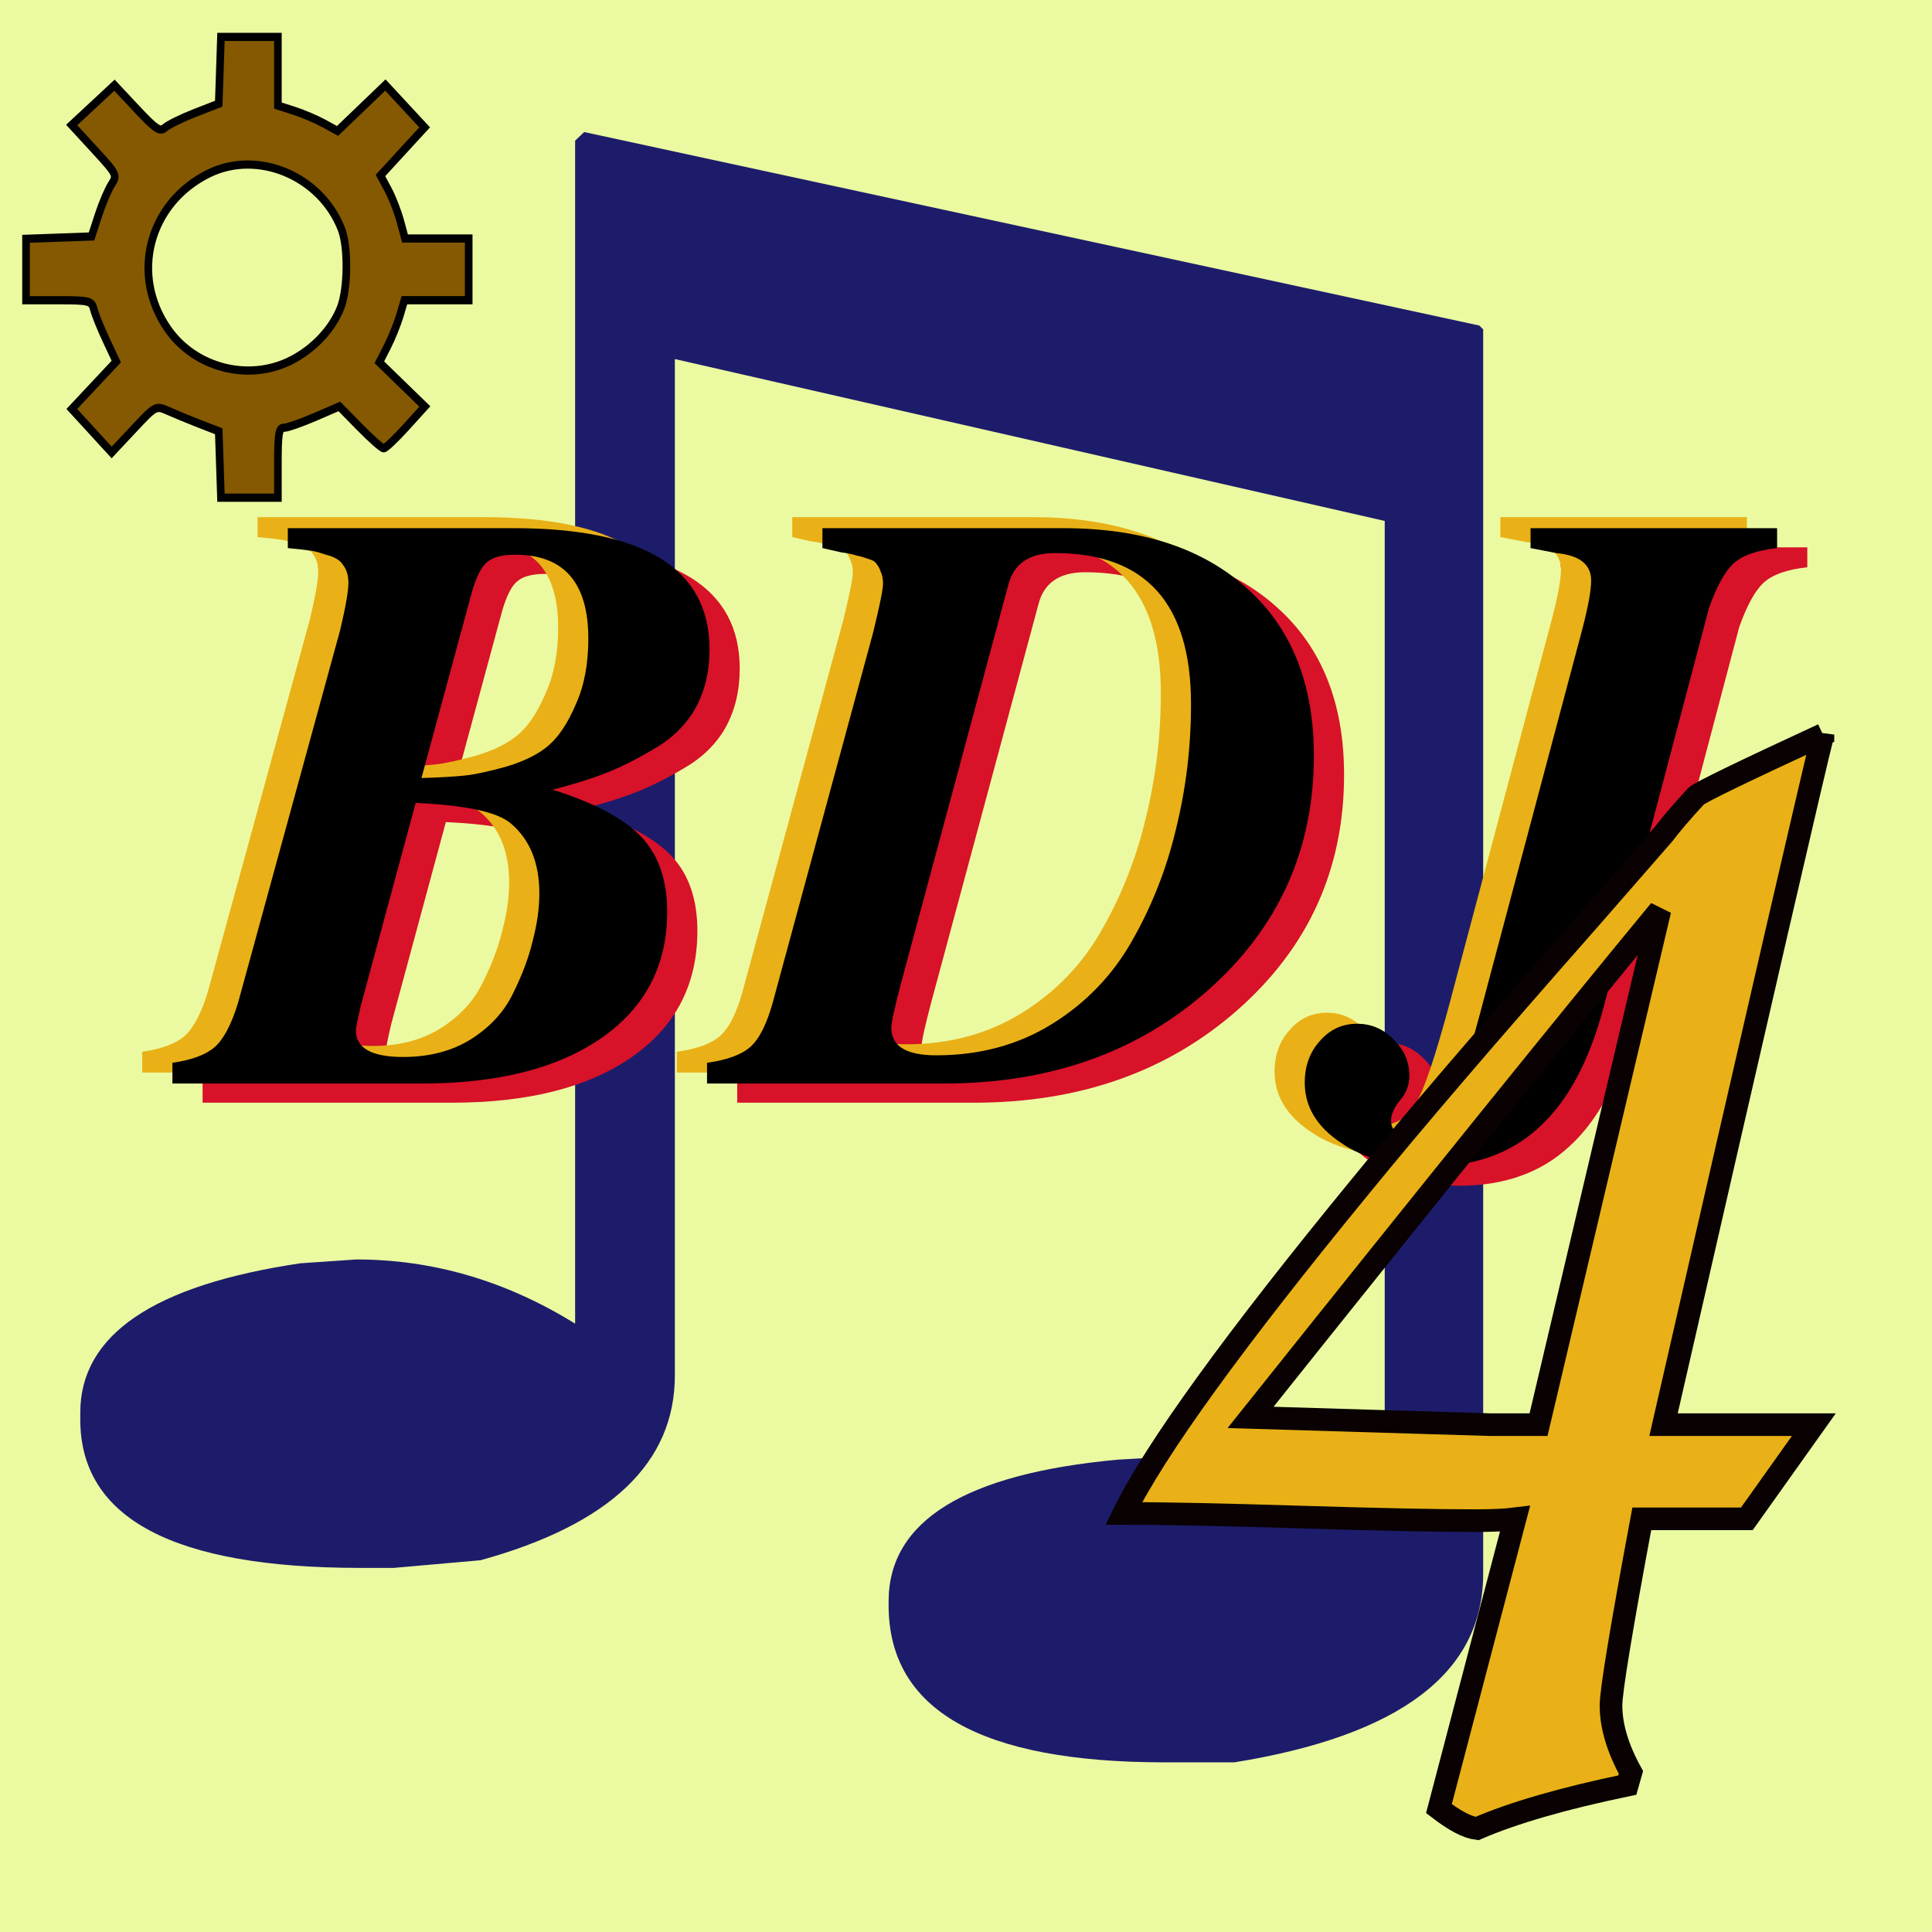
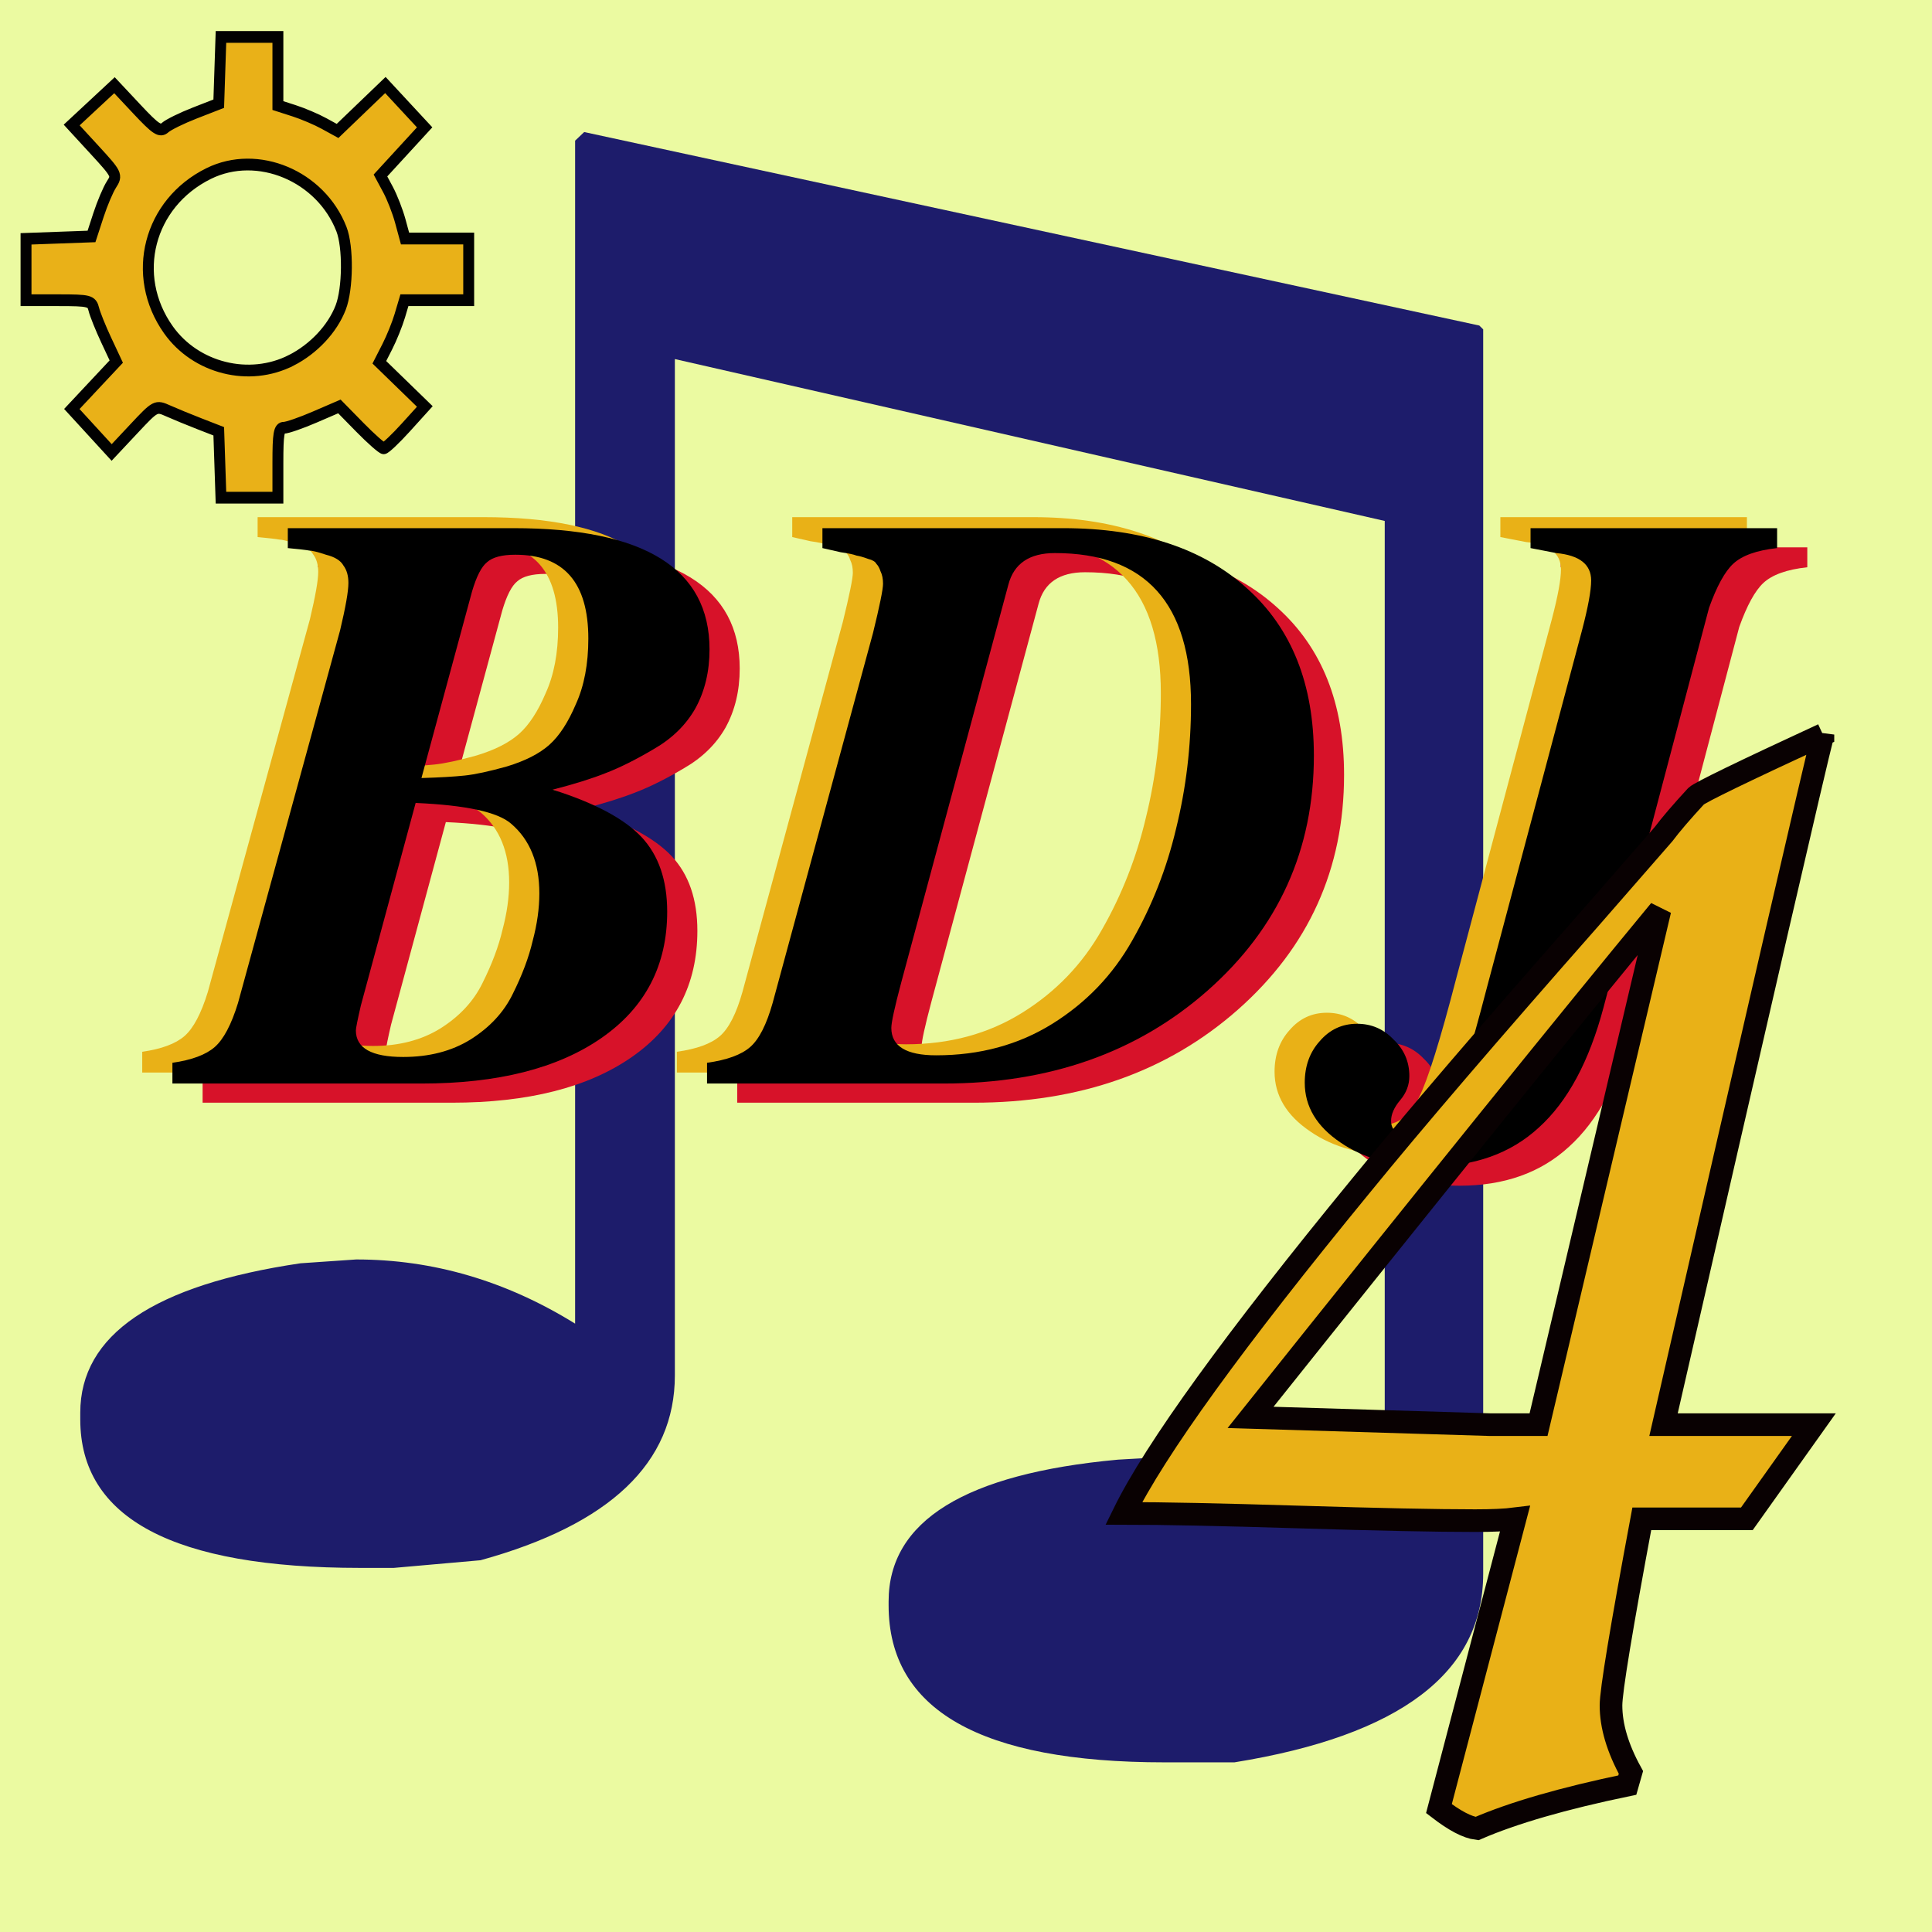
<svg xmlns="http://www.w3.org/2000/svg" width="256" height="256" id="svg4756" version="1.1" viewBox="0 0 256 256">
  <defs id="defs4758" />
  <g id="layer5" style="display:inline" transform="translate(-8.53334,-8.53334)">
    <rect style="opacity:1;fill:#e7f98b;fill-opacity:0.81;stroke:none;stroke-width:0;stroke-miterlimit:4;stroke-dasharray:none;stroke-opacity:1" id="rect4218" width="256" height="256" x="8.533" y="8.533" />
  </g>
  <g id="layer1" transform="translate(-8.53334,183.4667)" style="display:inline">
    <g aria-label="♫" transform="scale(1.162914,0.859909)" id="text4173" style="font-size:9.453px;line-height:0%;font-family:'Droid Serif';-inkscape-font-specification:'Droid Serif';letter-spacing:0px;word-spacing:0px;fill:#1d1c6b;stroke-width:0.788px">
-       <path d="m 73.901,-193.008 101.992,29.815 0.443,0.59 V 29.13 q 0,22.878 -28.339,29.077 h -7.97 q -31.439,0 -31.439,-24.206 v -0.59 q 0,-18.598 26.125,-21.845 l 5.756,-0.443 q 12.694,0 24.649,8.561 V -133.082 L 84.233,-158.027 V -1.423 q 0,20.221 -22.14,28.487 l -9.889,1.181 h -3.838 q -31.882,0 -31.882,-22.878 V 4.333 q 0,-18.007 25.092,-23.026 l 6.347,-0.59 q 13.136,0 24.944,9.889 V -191.68 Z" style="font-size:302.285px;line-height:125%" id="path1098" />
+       <path d="m 73.901,-193.008 101.992,29.815 0.443,0.59 V 29.13 q 0,22.878 -28.339,29.077 h -7.97 q -31.439,0 -31.439,-24.206 v -0.59 q 0,-18.598 26.125,-21.845 l 5.756,-0.443 q 12.694,0 24.649,8.561 V -133.082 L 84.233,-158.027 V -1.423 q 0,20.221 -22.14,28.487 l -9.889,1.181 h -3.838 q -31.882,0 -31.882,-22.878 V 4.333 q 0,-18.007 25.092,-23.026 l 6.347,-0.59 q 13.136,0 24.944,9.889 V -191.68 Z" style="font-size:302.285px;line-height:125%" id="path1360" />
    </g>
  </g>
  <g id="layer4" style="display:inline" transform="translate(-8.53334,-8.53334)">
    <g id="g39" transform="translate(9.734391,-6.647381)">
      <g aria-label="BDJ" id="text4150" style="line-height:0%;letter-spacing:0px;word-spacing:0px;display:inline;fill:#d71229;stroke-width:1px">
-         <path d="m 48.965,94.965 q 0,-1.43 -0.66,-2.31 -0.55,-0.99 -2.31,-1.43 -1.65,-0.55 -2.2,-0.55 -0.55,-0.11 -2.86,-0.33 v -2.64 h 29.92 q 25.96,0 25.96,16.06 0,4.4 -1.87,7.81 -1.87,3.3 -5.5,5.39 -3.52,2.09 -6.38,3.19 -2.75,1.1 -7.04,2.2 8.36,2.64 11.77,6.27 3.41,3.63 3.41,9.9 0,10.67 -8.69,16.72 -8.69,6.05 -23.87,6.05 h -33 v -2.75 q 3.85,-0.55 5.61,-2.09 1.76,-1.54 3.08,-5.83 l 13.53,-49.39 q 1.1,-4.62 1.1,-6.27 z m 7.26,62.81 q 5.17,0 8.91,-2.31 3.85,-2.42 5.61,-6.05 1.87,-3.74 2.64,-7.04 0.88,-3.3 0.88,-6.27 0,-6.05 -3.74,-9.24 -2.64,-2.31 -12.65,-2.75 l -7.26,26.84 q -0.66,2.86 -0.66,3.3 0,3.52 6.27,3.52 z m 2.42,-36.96 q 3.63,-0.11 5.72,-0.33 2.09,-0.22 5.61,-1.21 3.63,-1.1 5.61,-2.86 1.98,-1.76 3.52,-5.39 1.65,-3.63 1.65,-8.69 0,-11.11 -9.68,-11.11 -2.64,0 -3.74,0.99 -1.1,0.88 -1.98,3.85 z" style="font-style:italic;font-weight:bold;font-size:110px;line-height:1.25;font-family:Kinnari;-inkscape-font-specification:'Kinnari Bold Italic'" id="path1073" />
-         <path d="m 119.805,95.075 q 0,-0.99 -0.33,-1.65 -0.22,-0.66 -0.55,-0.99 -0.22,-0.44 -1.1,-0.66 -0.88,-0.33 -1.54,-0.44 -0.55,-0.22 -2.09,-0.44 -1.43,-0.33 -2.42,-0.55 v -2.64 h 31.9 q 15.62,0 24.42,8.03 8.8,7.92 8.8,22.11 0,18.7 -14.08,31.13 -13.97,12.32 -34.98,12.32 H 96.485 v -2.75 q 3.96,-0.55 5.72,-2.09 1.76,-1.54 2.97,-5.83 l 13.31,-49.06 q 1.32,-5.39 1.32,-6.49 z m 16.61,0.11 -14.19,52.69 q -1.32,4.95 -1.32,6.05 0,3.63 5.94,3.63 8.69,0 15.4,-4.18 6.71,-4.18 10.56,-11 3.96,-6.93 5.83,-14.85 1.98,-8.03 1.98,-16.5 0,-20.02 -18.04,-20.02 -5.06,0 -6.16,4.18 z" style="font-style:italic;font-weight:bold;font-size:110px;line-height:1.25;font-family:Kinnari;-inkscape-font-specification:'Kinnari Bold Italic'" id="path1075" />
-         <path d="m 189.545,160.305 q 0,1.76 -1.21,3.19 -1.21,1.43 -1.21,2.75 0,1.98 2.86,1.98 3.08,0 4.84,-3.63 1.76,-3.52 4.95,-15.84 l 12.65,-47.52 q 1.21,-4.62 1.21,-6.6 0,-3.19 -4.62,-3.63 l -3.41,-0.66 v -2.64 h 32.67 v 2.64 q -4.07,0.44 -5.83,2.09 -1.65,1.54 -3.19,5.83 l -13.97,52.91 q -2.86,10.78 -8.58,15.95 -5.61,5.17 -14.52,5.17 -7.15,0 -11.77,-3.19 -4.73,-3.19 -4.73,-7.92 0,-3.3 1.98,-5.5 1.98,-2.31 4.95,-2.31 2.86,0 4.84,2.09 2.09,1.98 2.09,4.84 z" style="font-style:italic;font-weight:bold;font-size:110px;line-height:1.25;font-family:Kinnari;-inkscape-font-specification:'Kinnari Bold Italic'" id="path1077" />
+         <path d="m 48.965,94.965 q 0,-1.43 -0.66,-2.31 -0.55,-0.99 -2.31,-1.43 -1.65,-0.55 -2.2,-0.55 -0.55,-0.11 -2.86,-0.33 v -2.64 h 29.92 q 25.96,0 25.96,16.06 0,4.4 -1.87,7.81 -1.87,3.3 -5.5,5.39 -3.52,2.09 -6.38,3.19 -2.75,1.1 -7.04,2.2 8.36,2.64 11.77,6.27 3.41,3.63 3.41,9.9 0,10.67 -8.69,16.72 -8.69,6.05 -23.87,6.05 h -33 v -2.75 q 3.85,-0.55 5.61,-2.09 1.76,-1.54 3.08,-5.83 l 13.53,-49.39 q 1.1,-4.62 1.1,-6.27 z m 7.26,62.81 q 5.17,0 8.91,-2.31 3.85,-2.42 5.61,-6.05 1.87,-3.74 2.64,-7.04 0.88,-3.3 0.88,-6.27 0,-6.05 -3.74,-9.24 -2.64,-2.31 -12.65,-2.75 l -7.26,26.84 q -0.66,2.86 -0.66,3.3 0,3.52 6.27,3.52 z m 2.42,-36.96 q 3.63,-0.11 5.72,-0.33 2.09,-0.22 5.61,-1.21 3.63,-1.1 5.61,-2.86 1.98,-1.76 3.52,-5.39 1.65,-3.63 1.65,-8.69 0,-11.11 -9.68,-11.11 -2.64,0 -3.74,0.99 -1.1,0.88 -1.98,3.85 z" style="font-style:italic;font-weight:bold;font-size:110px;line-height:1.25;font-family:Kinnari;-inkscape-font-specification:'Kinnari Bold Italic'" id="path1335" />
+         <path d="m 119.805,95.075 q 0,-0.99 -0.33,-1.65 -0.22,-0.66 -0.55,-0.99 -0.22,-0.44 -1.1,-0.66 -0.88,-0.33 -1.54,-0.44 -0.55,-0.22 -2.09,-0.44 -1.43,-0.33 -2.42,-0.55 v -2.64 h 31.9 q 15.62,0 24.42,8.03 8.8,7.92 8.8,22.11 0,18.7 -14.08,31.13 -13.97,12.32 -34.98,12.32 H 96.485 v -2.75 q 3.96,-0.55 5.72,-2.09 1.76,-1.54 2.97,-5.83 l 13.31,-49.06 q 1.32,-5.39 1.32,-6.49 z m 16.61,0.11 -14.19,52.69 q -1.32,4.95 -1.32,6.05 0,3.63 5.94,3.63 8.69,0 15.4,-4.18 6.71,-4.18 10.56,-11 3.96,-6.93 5.83,-14.85 1.98,-8.03 1.98,-16.5 0,-20.02 -18.04,-20.02 -5.06,0 -6.16,4.18 z" style="font-style:italic;font-weight:bold;font-size:110px;line-height:1.25;font-family:Kinnari;-inkscape-font-specification:'Kinnari Bold Italic'" id="path1337" />
+         <path d="m 189.545,160.305 q 0,1.76 -1.21,3.19 -1.21,1.43 -1.21,2.75 0,1.98 2.86,1.98 3.08,0 4.84,-3.63 1.76,-3.52 4.95,-15.84 l 12.65,-47.52 q 1.21,-4.62 1.21,-6.6 0,-3.19 -4.62,-3.63 l -3.41,-0.66 v -2.64 h 32.67 v 2.64 q -4.07,0.44 -5.83,2.09 -1.65,1.54 -3.19,5.83 l -13.97,52.91 q -2.86,10.78 -8.58,15.95 -5.61,5.17 -14.52,5.17 -7.15,0 -11.77,-3.19 -4.73,-3.19 -4.73,-7.92 0,-3.3 1.98,-5.5 1.98,-2.31 4.95,-2.31 2.86,0 4.84,2.09 2.09,1.98 2.09,4.84 z" style="font-style:italic;font-weight:bold;font-size:110px;line-height:1.25;font-family:Kinnari;-inkscape-font-specification:'Kinnari Bold Italic'" id="path1339" />
      </g>
      <g aria-label="BDJ" id="text4150-7" style="line-height:0%;letter-spacing:0px;word-spacing:0px;display:inline;fill:#e9b117;stroke-width:1px">
-         <path d="m 40.965,90.965 q 0,-1.43 -0.66,-2.31 -0.55,-0.99 -2.31,-1.43 -1.65,-0.55 -2.2,-0.55 -0.55,-0.11 -2.86,-0.33 v -2.64 h 29.92 q 25.96,0 25.96,16.06 0,4.4 -1.87,7.81 -1.87,3.3 -5.5,5.39 -3.52,2.09 -6.38,3.19 -2.75,1.1 -7.04,2.2 8.36,2.64 11.77,6.27 3.41,3.63 3.41,9.9 0,10.67 -8.69,16.72 -8.69,6.05 -23.87,6.05 h -33 v -2.75 q 3.85,-0.55 5.61,-2.09 1.76,-1.54 3.08,-5.83 l 13.53,-49.39 q 1.1,-4.62 1.1,-6.27 z m 7.26,62.81 q 5.17,0 8.91,-2.31 3.85,-2.42 5.61,-6.05 1.87,-3.74 2.64,-7.04 0.88,-3.3 0.88,-6.27 0,-6.05 -3.74,-9.24 -2.64,-2.31 -12.65,-2.75 l -7.26,26.84 q -0.66,2.86 -0.66,3.3 0,3.52 6.27,3.52 z m 2.42,-36.96 q 3.63,-0.11 5.72,-0.33 2.09,-0.22 5.61,-1.21 3.63,-1.1 5.61,-2.86 1.98,-1.76 3.52,-5.39 1.65,-3.63 1.65,-8.69 0,-11.11 -9.68,-11.11 -2.64,0 -3.74,0.99 -1.1,0.88 -1.98,3.85 z" style="font-style:italic;font-weight:bold;font-size:110px;line-height:1.25;font-family:Kinnari;-inkscape-font-specification:'Kinnari Bold Italic'" id="path1048" />
-         <path d="m 111.805,91.075 q 0,-0.99 -0.33,-1.65 -0.22,-0.66 -0.55,-0.99 -0.22,-0.44 -1.1,-0.66 -0.88,-0.33 -1.54,-0.44 -0.55,-0.22 -2.09,-0.44 -1.43,-0.33 -2.42,-0.55 v -2.64 h 31.9 q 15.62,0 24.42,8.03 8.8,7.92 8.8,22.11 0,18.7 -14.08,31.13 -13.97,12.32 -34.98,12.32 H 88.485 v -2.75 q 3.96,-0.55 5.72,-2.09 1.76,-1.54 2.97,-5.83 L 110.485,97.565 q 1.32,-5.39 1.32,-6.49 z m 16.61,0.11 -14.19,52.69 q -1.32,4.95 -1.32,6.05 0,3.63 5.94,3.63 8.69,0 15.4,-4.18 6.71,-4.18 10.56,-11 3.96,-6.93 5.83,-14.85 1.98,-8.03 1.98,-16.5 0,-20.02 -18.04,-20.02 -5.06,0 -6.16,4.18 z" style="font-style:italic;font-weight:bold;font-size:110px;line-height:1.25;font-family:Kinnari;-inkscape-font-specification:'Kinnari Bold Italic'" id="path1050" />
-         <path d="m 181.545,156.305 q 0,1.76 -1.21,3.19 -1.21,1.43 -1.21,2.75 0,1.98 2.86,1.98 3.08,0 4.84,-3.63 1.76,-3.52 4.95,-15.84 l 12.65,-47.52 q 1.21,-4.62 1.21,-6.6 0,-3.19 -4.62,-3.63 l -3.41,-0.66 v -2.64 h 32.67 v 2.64 q -4.07,0.44 -5.83,2.09 -1.65,1.54 -3.19,5.83 l -13.97,52.91 q -2.86,10.78 -8.58,15.95 -5.61,5.17 -14.52,5.17 -7.15,0 -11.77,-3.19 -4.73,-3.19 -4.73,-7.92 0,-3.3 1.98,-5.5 1.98,-2.31 4.95,-2.31 2.86,0 4.84,2.09 2.09,1.98 2.09,4.84 z" style="font-style:italic;font-weight:bold;font-size:110px;line-height:1.25;font-family:Kinnari;-inkscape-font-specification:'Kinnari Bold Italic'" id="path1052" />
+         <path d="m 40.965,90.965 q 0,-1.43 -0.66,-2.31 -0.55,-0.99 -2.31,-1.43 -1.65,-0.55 -2.2,-0.55 -0.55,-0.11 -2.86,-0.33 v -2.64 h 29.92 q 25.96,0 25.96,16.06 0,4.4 -1.87,7.81 -1.87,3.3 -5.5,5.39 -3.52,2.09 -6.38,3.19 -2.75,1.1 -7.04,2.2 8.36,2.64 11.77,6.27 3.41,3.63 3.41,9.9 0,10.67 -8.69,16.72 -8.69,6.05 -23.87,6.05 h -33 v -2.75 q 3.85,-0.55 5.61,-2.09 1.76,-1.54 3.08,-5.83 l 13.53,-49.39 q 1.1,-4.62 1.1,-6.27 z m 7.26,62.81 q 5.17,0 8.91,-2.31 3.85,-2.42 5.61,-6.05 1.87,-3.74 2.64,-7.04 0.88,-3.3 0.88,-6.27 0,-6.05 -3.74,-9.24 -2.64,-2.31 -12.65,-2.75 l -7.26,26.84 q -0.66,2.86 -0.66,3.3 0,3.52 6.27,3.52 z m 2.42,-36.96 q 3.63,-0.11 5.72,-0.33 2.09,-0.22 5.61,-1.21 3.63,-1.1 5.61,-2.86 1.98,-1.76 3.52,-5.39 1.65,-3.63 1.65,-8.69 0,-11.11 -9.68,-11.11 -2.64,0 -3.74,0.99 -1.1,0.88 -1.98,3.85 z" style="font-style:italic;font-weight:bold;font-size:110px;line-height:1.25;font-family:Kinnari;-inkscape-font-specification:'Kinnari Bold Italic'" id="path1310" />
+         <path d="m 111.805,91.075 q 0,-0.99 -0.33,-1.65 -0.22,-0.66 -0.55,-0.99 -0.22,-0.44 -1.1,-0.66 -0.88,-0.33 -1.54,-0.44 -0.55,-0.22 -2.09,-0.44 -1.43,-0.33 -2.42,-0.55 v -2.64 h 31.9 q 15.62,0 24.42,8.03 8.8,7.92 8.8,22.11 0,18.7 -14.08,31.13 -13.97,12.32 -34.98,12.32 H 88.485 v -2.75 q 3.96,-0.55 5.72,-2.09 1.76,-1.54 2.97,-5.83 L 110.485,97.565 q 1.32,-5.39 1.32,-6.49 z m 16.61,0.11 -14.19,52.69 q -1.32,4.95 -1.32,6.05 0,3.63 5.94,3.63 8.69,0 15.4,-4.18 6.71,-4.18 10.56,-11 3.96,-6.93 5.83,-14.85 1.98,-8.03 1.98,-16.5 0,-20.02 -18.04,-20.02 -5.06,0 -6.16,4.18 z" style="font-style:italic;font-weight:bold;font-size:110px;line-height:1.25;font-family:Kinnari;-inkscape-font-specification:'Kinnari Bold Italic'" id="path1312" />
+         <path d="m 181.545,156.305 q 0,1.76 -1.21,3.19 -1.21,1.43 -1.21,2.75 0,1.98 2.86,1.98 3.08,0 4.84,-3.63 1.76,-3.52 4.95,-15.84 l 12.65,-47.52 q 1.21,-4.62 1.21,-6.6 0,-3.19 -4.62,-3.63 l -3.41,-0.66 v -2.64 h 32.67 v 2.64 q -4.07,0.44 -5.83,2.09 -1.65,1.54 -3.19,5.83 l -13.97,52.91 q -2.86,10.78 -8.58,15.95 -5.61,5.17 -14.52,5.17 -7.15,0 -11.77,-3.19 -4.73,-3.19 -4.73,-7.92 0,-3.3 1.98,-5.5 1.98,-2.31 4.95,-2.31 2.86,0 4.84,2.09 2.09,1.98 2.09,4.84 z" style="font-style:italic;font-weight:bold;font-size:110px;line-height:1.25;font-family:Kinnari;-inkscape-font-specification:'Kinnari Bold Italic'" id="path1314" />
      </g>
      <g aria-label="BDJ" id="text4150-6" style="line-height:0%;letter-spacing:0px;word-spacing:0px;display:inline;stroke-width:1px">
-         <path d="m 44.965,92.425 q 0,-1.43 -0.66,-2.31 -0.55,-0.99 -2.31,-1.43 -1.65,-0.55 -2.2,-0.55 -0.55,-0.11 -2.86,-0.33 v -2.64 h 29.92 q 25.96,0 25.96,16.06 0,4.4 -1.87,7.81 -1.87,3.3 -5.5,5.39 -3.52,2.09 -6.38,3.19 -2.75,1.1 -7.04,2.2 8.36,2.64 11.77,6.27 3.41,3.63 3.41,9.9 0,10.67 -8.69,16.72 -8.69,6.05 -23.87,6.05 h -33 v -2.75 q 3.85,-0.55 5.61,-2.09 1.76,-1.54 3.08,-5.83 l 13.53,-49.39 q 1.1,-4.62 1.1,-6.27 z m 7.26,62.81 q 5.17,0 8.91,-2.31 3.85,-2.42 5.61,-6.05 1.87,-3.74 2.64,-7.04 0.88,-3.3 0.88,-6.27 0,-6.05 -3.74,-9.24 -2.64,-2.31 -12.65,-2.75 l -7.26,26.84 q -0.66,2.86 -0.66,3.3 0,3.52 6.27,3.52 z m 2.42,-36.96 q 3.63,-0.11 5.72,-0.33 2.09,-0.22 5.61,-1.21 3.63,-1.1 5.61,-2.86 1.98,-1.76 3.52,-5.39 1.65,-3.63 1.65,-8.69 0,-11.11 -9.68,-11.11 -2.64,0 -3.74,0.99 -1.1,0.88 -1.98,3.85 z" style="font-style:italic;font-weight:bold;font-size:110px;line-height:1.25;font-family:Kinnari;-inkscape-font-specification:'Kinnari Bold Italic'" id="path1023" />
-         <path d="m 115.805,92.535 q 0,-0.99 -0.33,-1.65 -0.22,-0.66 -0.55,-0.99 -0.22,-0.44 -1.1,-0.66 -0.88,-0.33 -1.54,-0.44 -0.55,-0.22 -2.09,-0.44 -1.43,-0.33 -2.42,-0.55 v -2.64 h 31.9 q 15.62,0 24.42,8.03 8.8,7.92 8.8,22.11 0,18.7 -14.08,31.13 -13.97,12.32 -34.98,12.32 H 92.485 v -2.75 q 3.96,-0.55 5.72,-2.09 1.76,-1.54 2.97,-5.83 l 13.31,-49.06 q 1.32,-5.39 1.32,-6.49 z m 16.61,0.11 -14.19,52.69 q -1.32,4.95 -1.32,6.05 0,3.63 5.94,3.63 8.69,0 15.4,-4.18 6.71,-4.18 10.56,-11 3.96,-6.93 5.83,-14.85 1.98,-8.03 1.98,-16.5 0,-20.02 -18.04,-20.02 -5.06,0 -6.16,4.18 z" style="font-style:italic;font-weight:bold;font-size:110px;line-height:1.25;font-family:Kinnari;-inkscape-font-specification:'Kinnari Bold Italic'" id="path1025" />
-         <path d="m 185.545,157.765 q 0,1.76 -1.21,3.19 -1.21,1.43 -1.21,2.75 0,1.98 2.86,1.98 3.08,0 4.84,-3.63 1.76,-3.52 4.95,-15.84 l 12.65,-47.52 q 1.21,-4.62 1.21,-6.6 0,-3.19 -4.62,-3.63 l -3.41,-0.66 v -2.64 h 32.67 v 2.64 q -4.07,0.44 -5.83,2.09 -1.65,1.54 -3.19,5.83 l -13.97,52.91 q -2.86,10.78 -8.58,15.95 -5.61,5.17 -14.52,5.17 -7.15,0 -11.77,-3.19 -4.73,-3.19 -4.73,-7.92 0,-3.3 1.98,-5.5 1.98,-2.31 4.95,-2.31 2.86,0 4.84,2.09 2.09,1.98 2.09,4.84 z" style="font-style:italic;font-weight:bold;font-size:110px;line-height:1.25;font-family:Kinnari;-inkscape-font-specification:'Kinnari Bold Italic'" id="path1027" />
+         <path d="m 44.965,92.425 q 0,-1.43 -0.66,-2.31 -0.55,-0.99 -2.31,-1.43 -1.65,-0.55 -2.2,-0.55 -0.55,-0.11 -2.86,-0.33 v -2.64 h 29.92 q 25.96,0 25.96,16.06 0,4.4 -1.87,7.81 -1.87,3.3 -5.5,5.39 -3.52,2.09 -6.38,3.19 -2.75,1.1 -7.04,2.2 8.36,2.64 11.77,6.27 3.41,3.63 3.41,9.9 0,10.67 -8.69,16.72 -8.69,6.05 -23.87,6.05 h -33 v -2.75 q 3.85,-0.55 5.61,-2.09 1.76,-1.54 3.08,-5.83 l 13.53,-49.39 q 1.1,-4.62 1.1,-6.27 z m 7.26,62.81 q 5.17,0 8.91,-2.31 3.85,-2.42 5.61,-6.05 1.87,-3.74 2.64,-7.04 0.88,-3.3 0.88,-6.27 0,-6.05 -3.74,-9.24 -2.64,-2.31 -12.65,-2.75 l -7.26,26.84 q -0.66,2.86 -0.66,3.3 0,3.52 6.27,3.52 z m 2.42,-36.96 q 3.63,-0.11 5.72,-0.33 2.09,-0.22 5.61,-1.21 3.63,-1.1 5.61,-2.86 1.98,-1.76 3.52,-5.39 1.65,-3.63 1.65,-8.69 0,-11.11 -9.68,-11.11 -2.64,0 -3.74,0.99 -1.1,0.88 -1.98,3.85 z" style="font-style:italic;font-weight:bold;font-size:110px;line-height:1.25;font-family:Kinnari;-inkscape-font-specification:'Kinnari Bold Italic'" id="path1285" />
+         <path d="m 115.805,92.535 q 0,-0.99 -0.33,-1.65 -0.22,-0.66 -0.55,-0.99 -0.22,-0.44 -1.1,-0.66 -0.88,-0.33 -1.54,-0.44 -0.55,-0.22 -2.09,-0.44 -1.43,-0.33 -2.42,-0.55 v -2.64 h 31.9 q 15.62,0 24.42,8.03 8.8,7.92 8.8,22.11 0,18.7 -14.08,31.13 -13.97,12.32 -34.98,12.32 H 92.485 v -2.75 q 3.96,-0.55 5.72,-2.09 1.76,-1.54 2.97,-5.83 l 13.31,-49.06 q 1.32,-5.39 1.32,-6.49 z m 16.61,0.11 -14.19,52.69 q -1.32,4.95 -1.32,6.05 0,3.63 5.94,3.63 8.69,0 15.4,-4.18 6.71,-4.18 10.56,-11 3.96,-6.93 5.83,-14.85 1.98,-8.03 1.98,-16.5 0,-20.02 -18.04,-20.02 -5.06,0 -6.16,4.18 z" style="font-style:italic;font-weight:bold;font-size:110px;line-height:1.25;font-family:Kinnari;-inkscape-font-specification:'Kinnari Bold Italic'" id="path1287" />
+         <path d="m 185.545,157.765 q 0,1.76 -1.21,3.19 -1.21,1.43 -1.21,2.75 0,1.98 2.86,1.98 3.08,0 4.84,-3.63 1.76,-3.52 4.95,-15.84 l 12.65,-47.52 q 1.21,-4.62 1.21,-6.6 0,-3.19 -4.62,-3.63 l -3.41,-0.66 v -2.64 h 32.67 v 2.64 q -4.07,0.44 -5.83,2.09 -1.65,1.54 -3.19,5.83 l -13.97,52.91 q -2.86,10.78 -8.58,15.95 -5.61,5.17 -14.52,5.17 -7.15,0 -11.77,-3.19 -4.73,-3.19 -4.73,-7.92 0,-3.3 1.98,-5.5 1.98,-2.31 4.95,-2.31 2.86,0 4.84,2.09 2.09,1.98 2.09,4.84 z" style="font-style:italic;font-weight:bold;font-size:110px;line-height:1.25;font-family:Kinnari;-inkscape-font-specification:'Kinnari Bold Italic'" id="path1289" />
      </g>
    </g>
  </g>
  <g id="layer7">
    <g aria-label="4" id="text67795" style="font-size:240px;line-height:1.25;letter-spacing:0px;word-spacing:0px;fill:#e9b117;stroke:#090102;stroke-width:3">
-       <path d="m 241.546,97.333 q -1.68,6.48 -21.12,91.44 h 19.92 l -8.88,12.48 h -13.92 q -4.08,21.84 -4.08,24.72 0,4.08 2.64,8.88 l -0.48,1.68 q -12.72,2.64 -19.92,5.76 -1.92,-0.24 -5.04,-2.64 l 10.08,-38.4 q -1.92,0.24 -5.28,0.24 -7.68,0 -23.28,-0.48 -15.6,-0.48 -23.28,-0.48 6.24,-12.72 31.44,-43.44 10.56,-12.96 30.24,-35.28 l 9.84,-11.28 q 1.44,-1.92 4.32,-5.04 0.72,-0.72 16.8,-8.16 z m -21.6,23.28 q -18.24,22.08 -54.24,67.2 31.68,0.96 31.68,0.96 h 6.48 z" style="font-style:italic;font-family:'Chancery Uralic';-inkscape-font-specification:'Chancery Uralic Italic'" id="path1002" />
+       <path d="m 241.546,97.333 q -1.68,6.48 -21.12,91.44 h 19.92 l -8.88,12.48 h -13.92 q -4.08,21.84 -4.08,24.72 0,4.08 2.64,8.88 l -0.48,1.68 q -12.72,2.64 -19.92,5.76 -1.92,-0.24 -5.04,-2.64 l 10.08,-38.4 q -1.92,0.24 -5.28,0.24 -7.68,0 -23.28,-0.48 -15.6,-0.48 -23.28,-0.48 6.24,-12.72 31.44,-43.44 10.56,-12.96 30.24,-35.28 l 9.84,-11.28 q 1.44,-1.92 4.32,-5.04 0.72,-0.72 16.8,-8.16 z m -21.6,23.28 q -18.24,22.08 -54.24,67.2 31.68,0.96 31.68,0.96 h 6.48 z" style="font-style:italic;font-family:'Chancery Uralic';-inkscape-font-specification:'Chancery Uralic Italic'" id="path1264" />
    </g>
  </g>
  <g id="g75580" style="display:inline" transform="translate(-8.53334,-8.53334)">
    <g id="g1392" transform="matrix(1,0,0,1.078079,-8.38499,-4.633722)">
-       <path style="opacity:0.996;fill:#845800;fill-opacity:1;stroke:#000000;stroke-width:1.01;stroke-linecap:round;stroke-miterlimit:4;stroke-dasharray:none;stroke-opacity:1" d="m 46.051,69.304 -0.147,-4.082 -2.528,-0.912 c -1.391,-0.502 -3.268,-1.218 -4.171,-1.591 -1.634,-0.675 -1.66,-0.663 -4.567,2.214 l -2.924,2.893 -2.639,-2.672 -2.639,-2.672 2.944,-2.914 2.944,-2.914 -1.344,-2.664 c -0.739,-1.465 -1.474,-3.162 -1.633,-3.77 -0.269,-1.029 -0.59,-1.106 -4.635,-1.106 h -4.345 v -3.773 -3.773 l 4.338,-0.146 4.338,-0.146 0.924,-2.629 c 0.508,-1.446 1.287,-3.146 1.73,-3.779 0.78,-1.114 0.71,-1.246 -2.237,-4.22 l -3.043,-3.07 2.834,-2.446 2.834,-2.446 2.963,2.932 c 2.535,2.508 3.077,2.838 3.752,2.277 0.434,-0.36 2.209,-1.168 3.946,-1.796 l 3.157,-1.141 0.147,-4.103 0.147,-4.103 h 3.772 3.772 v 4.218 4.218 l 2.149,0.642 c 1.182,0.353 2.961,1.055 3.953,1.56 l 1.804,0.918 3.168,-2.822 3.168,-2.822 2.601,2.601 2.601,2.601 -2.927,2.958 -2.927,2.958 0.999,1.724 c 0.549,0.948 1.282,2.691 1.628,3.873 l 0.629,2.149 h 4.218 4.218 v 3.792 3.792 h -4.259 -4.259 l -0.606,1.896 c -0.334,1.043 -1.081,2.759 -1.661,3.814 l -1.055,1.918 3.013,2.716 3.013,2.716 -2.509,2.572 c -1.38,1.414 -2.702,2.572 -2.938,2.572 -0.236,0 -1.653,-1.158 -3.151,-2.574 l -2.722,-2.574 -3.275,1.31 c -1.801,0.721 -3.635,1.31 -4.074,1.31 -0.665,0 -0.799,0.719 -0.799,4.298 v 4.298 H 49.969 46.197 Z m 9.46,-12.801 c 2.975,-1.409 5.454,-3.864 6.548,-6.488 0.965,-2.314 1.02,-7.45 0.102,-9.64 -2.746,-6.554 -11.108,-9.801 -17.593,-6.832 -7.963,3.645 -10.432,12.519 -5.342,19.193 3.631,4.76 10.721,6.4 16.284,3.766 z" id="path1141" />
+       <path style="opacity:0.996;fill:#e9b117;fill-opacity:1;stroke:#000000;stroke-width:1.445;stroke-linecap:round;stroke-miterlimit:4;stroke-dasharray:none;stroke-opacity:1" d="m 46.051,69.304 -0.147,-4.082 -2.528,-0.912 c -1.391,-0.502 -3.268,-1.218 -4.171,-1.591 -1.634,-0.675 -1.66,-0.663 -4.567,2.214 l -2.924,2.893 -2.639,-2.672 -2.639,-2.672 2.944,-2.914 2.944,-2.914 -1.344,-2.664 c -0.739,-1.465 -1.474,-3.162 -1.633,-3.77 -0.269,-1.029 -0.59,-1.106 -4.635,-1.106 h -4.345 v -3.773 -3.773 l 4.338,-0.146 4.338,-0.146 0.924,-2.629 c 0.508,-1.446 1.287,-3.146 1.73,-3.779 0.78,-1.114 0.71,-1.246 -2.237,-4.22 l -3.043,-3.07 2.834,-2.446 2.834,-2.446 2.963,2.932 c 2.535,2.508 3.077,2.838 3.752,2.277 0.434,-0.36 2.209,-1.168 3.946,-1.796 l 3.157,-1.141 0.147,-4.103 0.147,-4.103 h 3.772 3.772 v 4.218 4.218 l 2.149,0.642 c 1.182,0.353 2.961,1.055 3.953,1.56 l 1.804,0.918 3.168,-2.822 3.168,-2.822 2.601,2.601 2.601,2.601 -2.927,2.958 -2.927,2.958 0.999,1.724 c 0.549,0.948 1.282,2.691 1.628,3.873 l 0.629,2.149 h 4.218 4.218 v 3.792 3.792 h -4.259 -4.259 l -0.606,1.896 c -0.334,1.043 -1.081,2.759 -1.661,3.814 l -1.055,1.918 3.013,2.716 3.013,2.716 -2.509,2.572 c -1.38,1.414 -2.702,2.572 -2.938,2.572 -0.236,0 -1.653,-1.158 -3.151,-2.574 l -2.722,-2.574 -3.275,1.31 c -1.801,0.721 -3.635,1.31 -4.074,1.31 -0.665,0 -0.799,0.719 -0.799,4.298 v 4.298 H 49.969 46.197 Z m 9.46,-12.801 c 2.975,-1.409 5.454,-3.864 6.548,-6.488 0.965,-2.314 1.02,-7.45 0.102,-9.64 -2.746,-6.554 -11.108,-9.801 -17.593,-6.832 -7.963,3.645 -10.432,12.519 -5.342,19.193 3.631,4.76 10.721,6.4 16.284,3.766 z" id="path1141" />
    </g>
  </g>
+   <g id="g40506" style="display:none" transform="translate(-8.53334,-8.53334)">
+     <text xml:space="preserve" style="font-style:normal;font-weight:normal;font-size:53.333px;line-height:0%;font-family:sans-serif;letter-spacing:0px;word-spacing:0px;fill:#e9b117;fill-opacity:1;stroke:#000000;stroke-width:2;stroke-linecap:butt;stroke-linejoin:miter;stroke-miterlimit:4;stroke-dasharray:none;stroke-opacity:1" x="18.043" y="56.727" id="text40504" transform="scale(1.045264,0.9566965)">
+       <tspan id="tspan40502" x="18.043" y="56.727" style="font-style:normal;font-variant:normal;font-weight:bold;font-stretch:normal;font-size:53.333px;line-height:1.25;font-family:Roboto;-inkscape-font-specification:'Roboto Bold';stroke:#000000;stroke-width:2;stroke-miterlimit:4;stroke-dasharray:none;stroke-opacity:1">MANAGE</tspan>
+     </text>
+   </g>
</svg>
